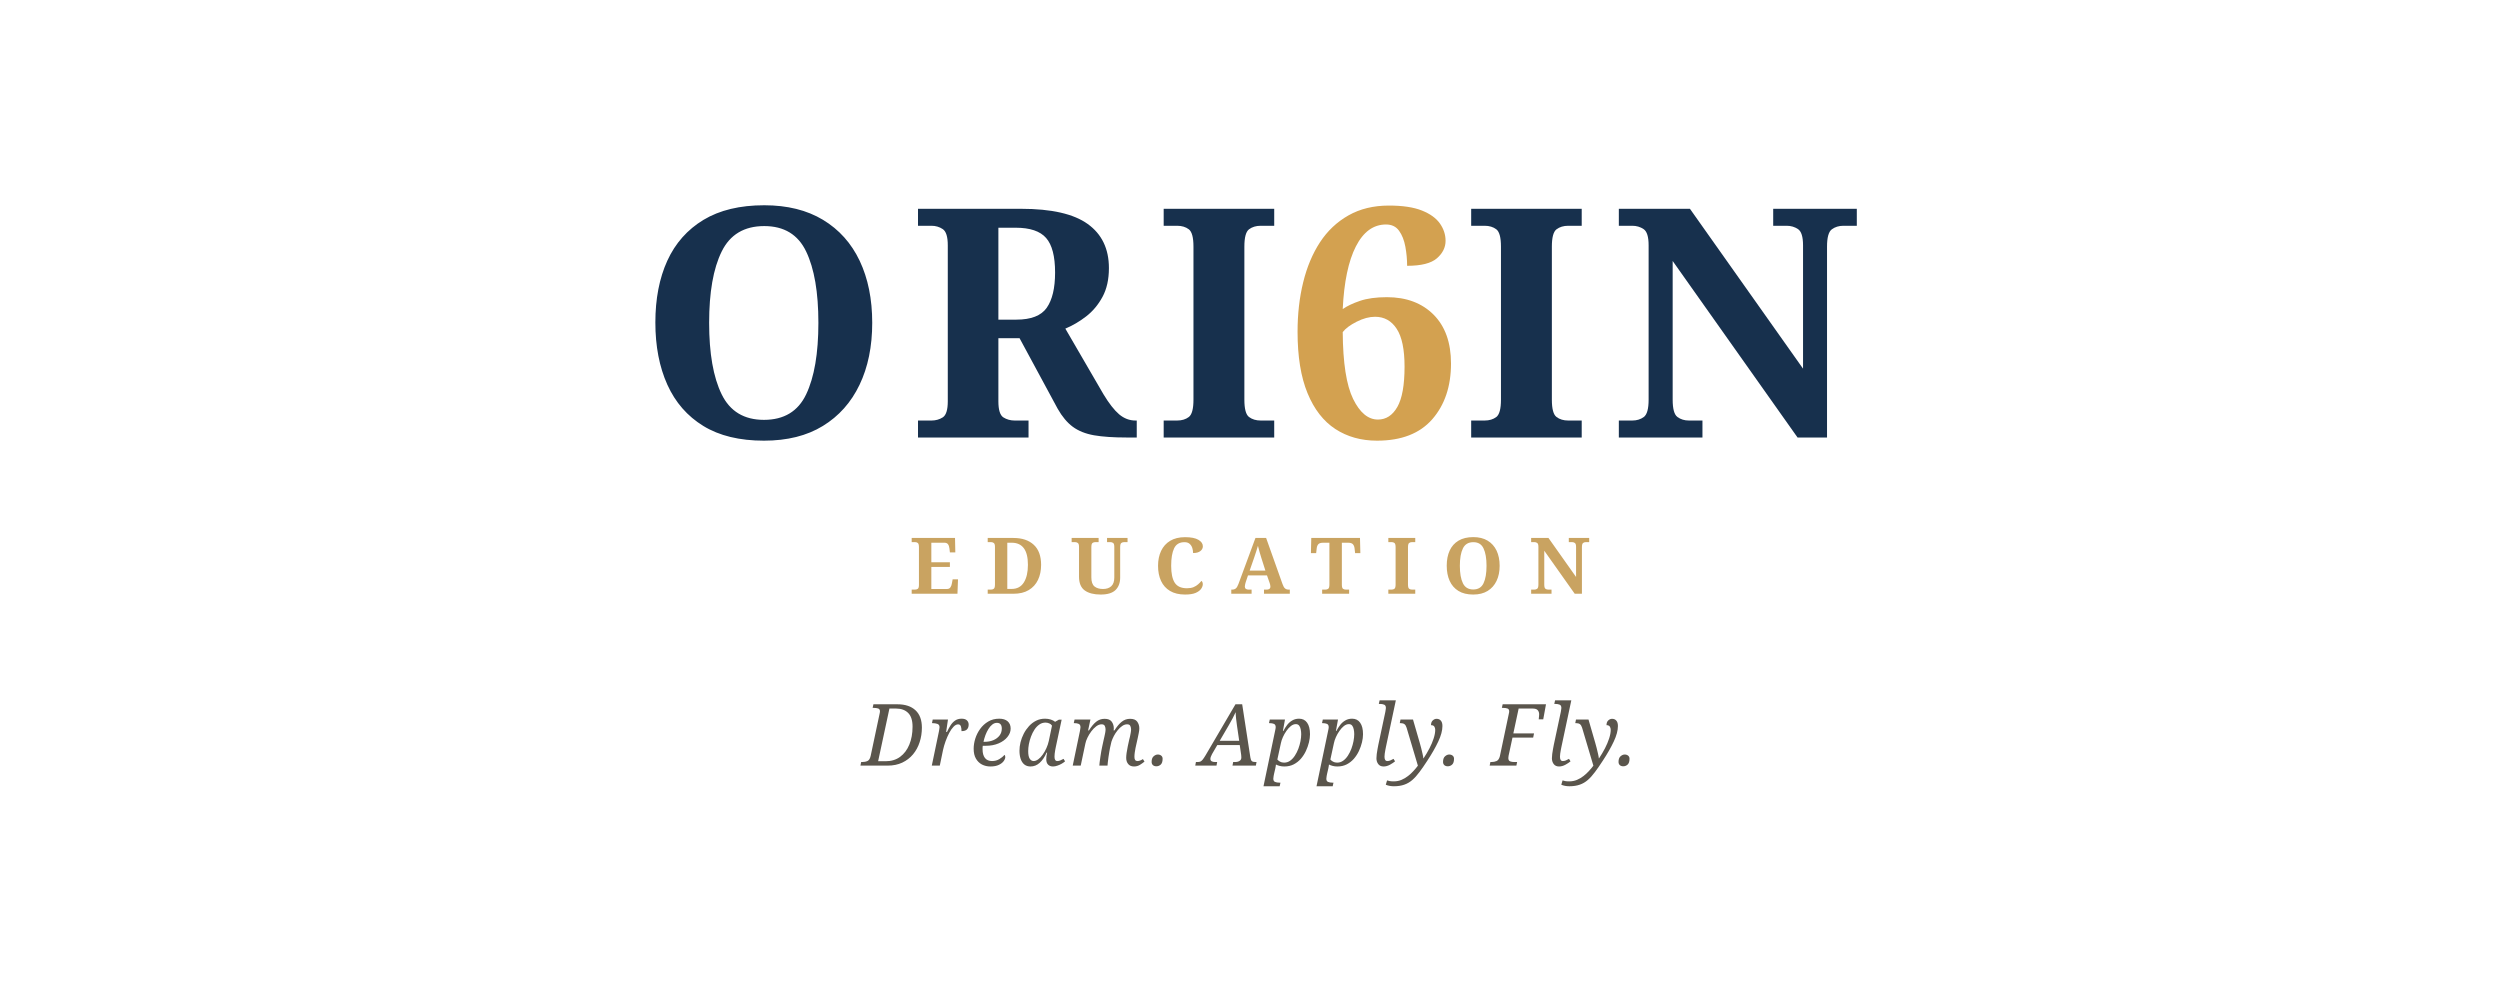
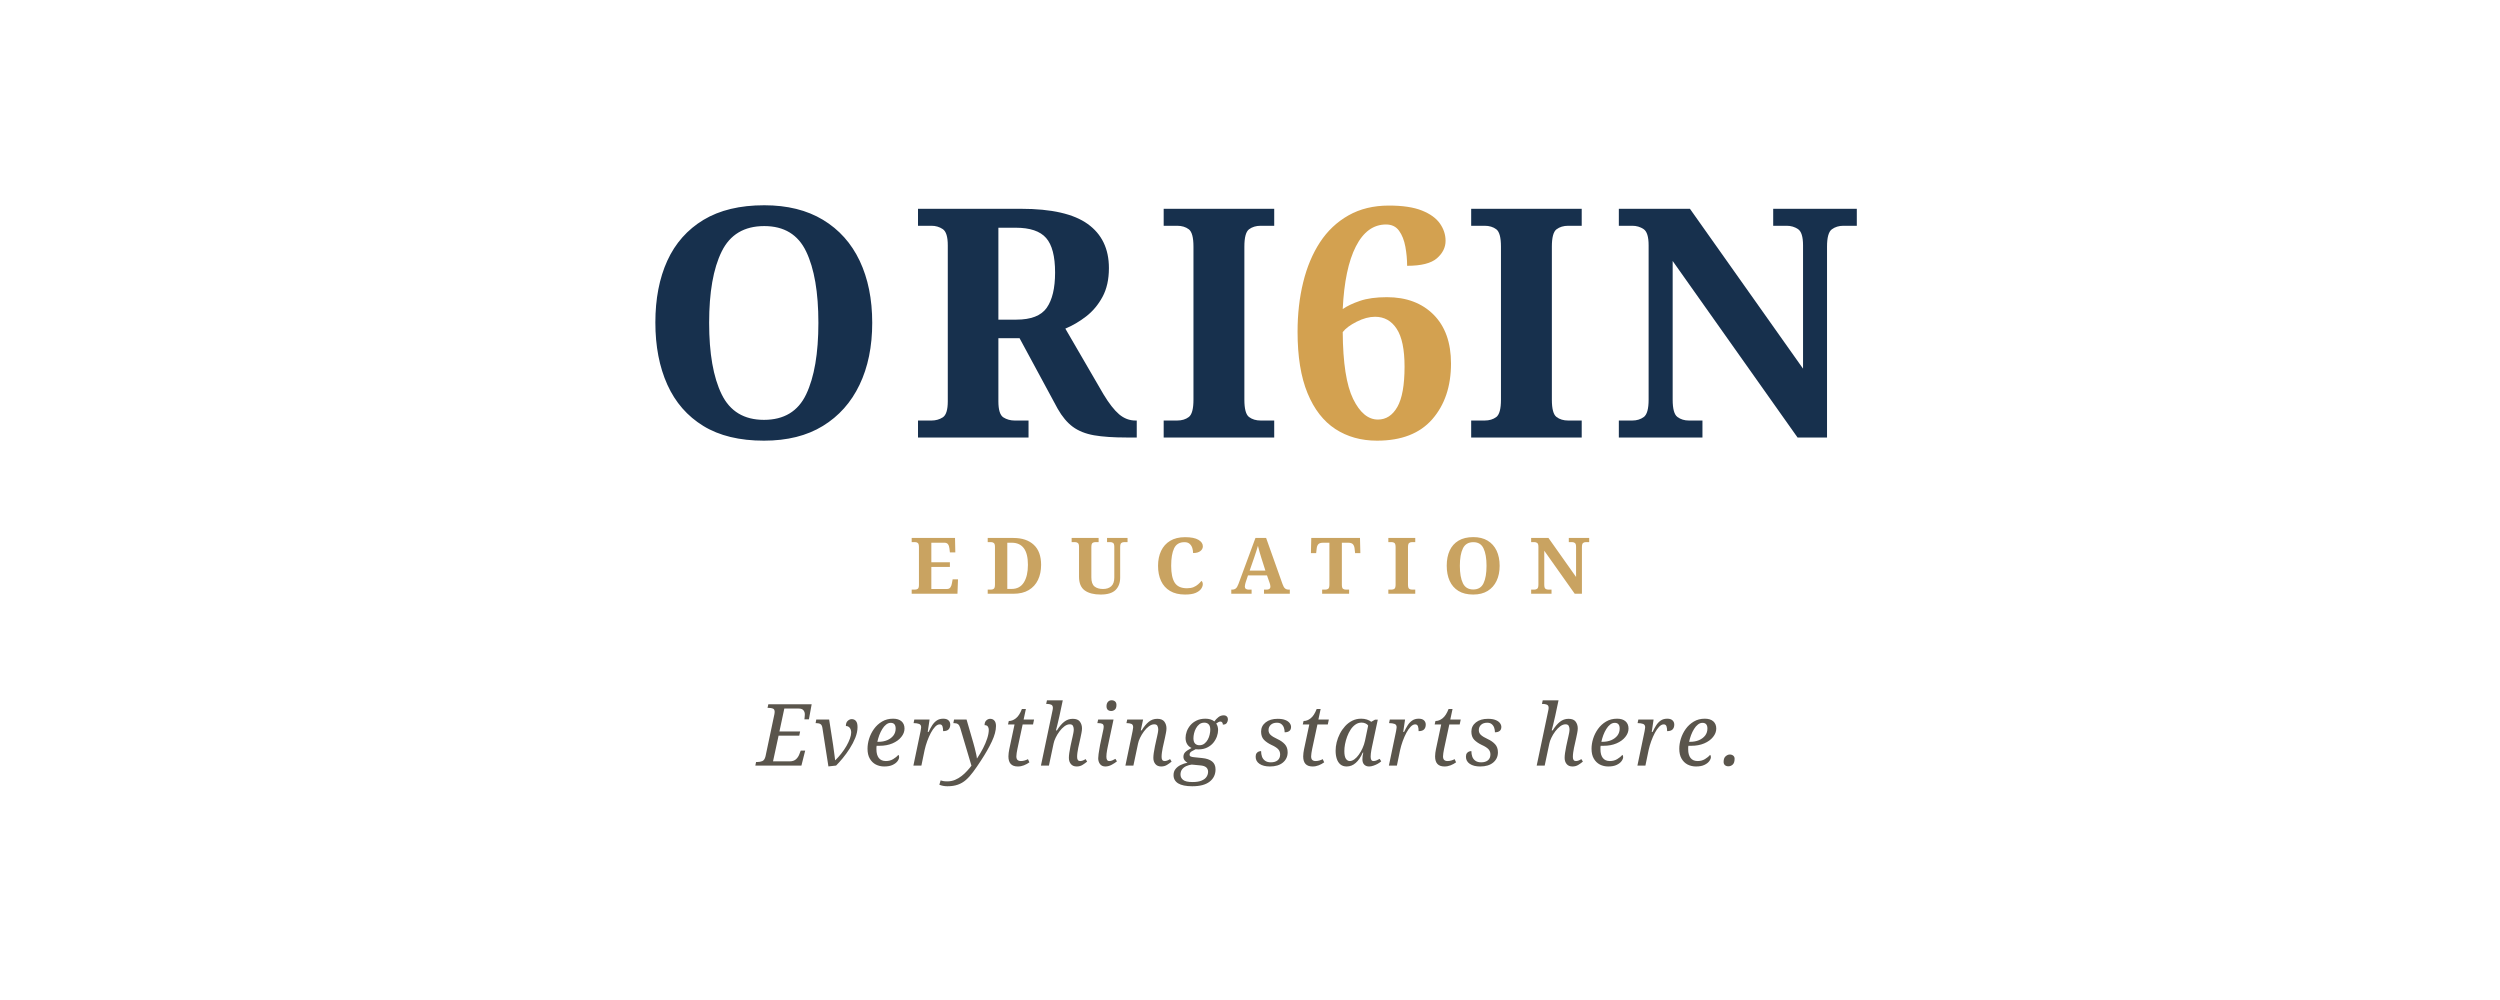
<svg xmlns="http://www.w3.org/2000/svg" viewBox="0 0 640 256" fill="none" role="img" aria-labelledby="ori6in-title ori6in-desc">
  <g text-anchor="middle">
    <text x="320" y="112" font-family="'Cinzel', Georgia, serif" font-size="82" font-weight="700" letter-spacing="0.06em" fill="#17304D">
      ORI<tspan fill="#D3A150" font-weight="700">6</tspan>IN
    </text>
    <text x="320" y="152" font-family="'Cinzel', Georgia, serif" font-size="20" font-weight="700" letter-spacing="0.32em" fill="#C9A361">EDUCATION</text>
-     <text x="320" y="196" font-family="'Cormorant Garamond', Georgia, serif" font-size="22" font-style="italic" letter-spacing="0.04em" fill="#5A554C">Dream. Apply. Fly.</text>
+     <text x="320" y="196" font-family="'Cormorant Garamond', Georgia, serif" font-size="22" font-style="italic" letter-spacing="0.04em" fill="#5A554C">Everything starts here.</text>
  </g>
</svg>
